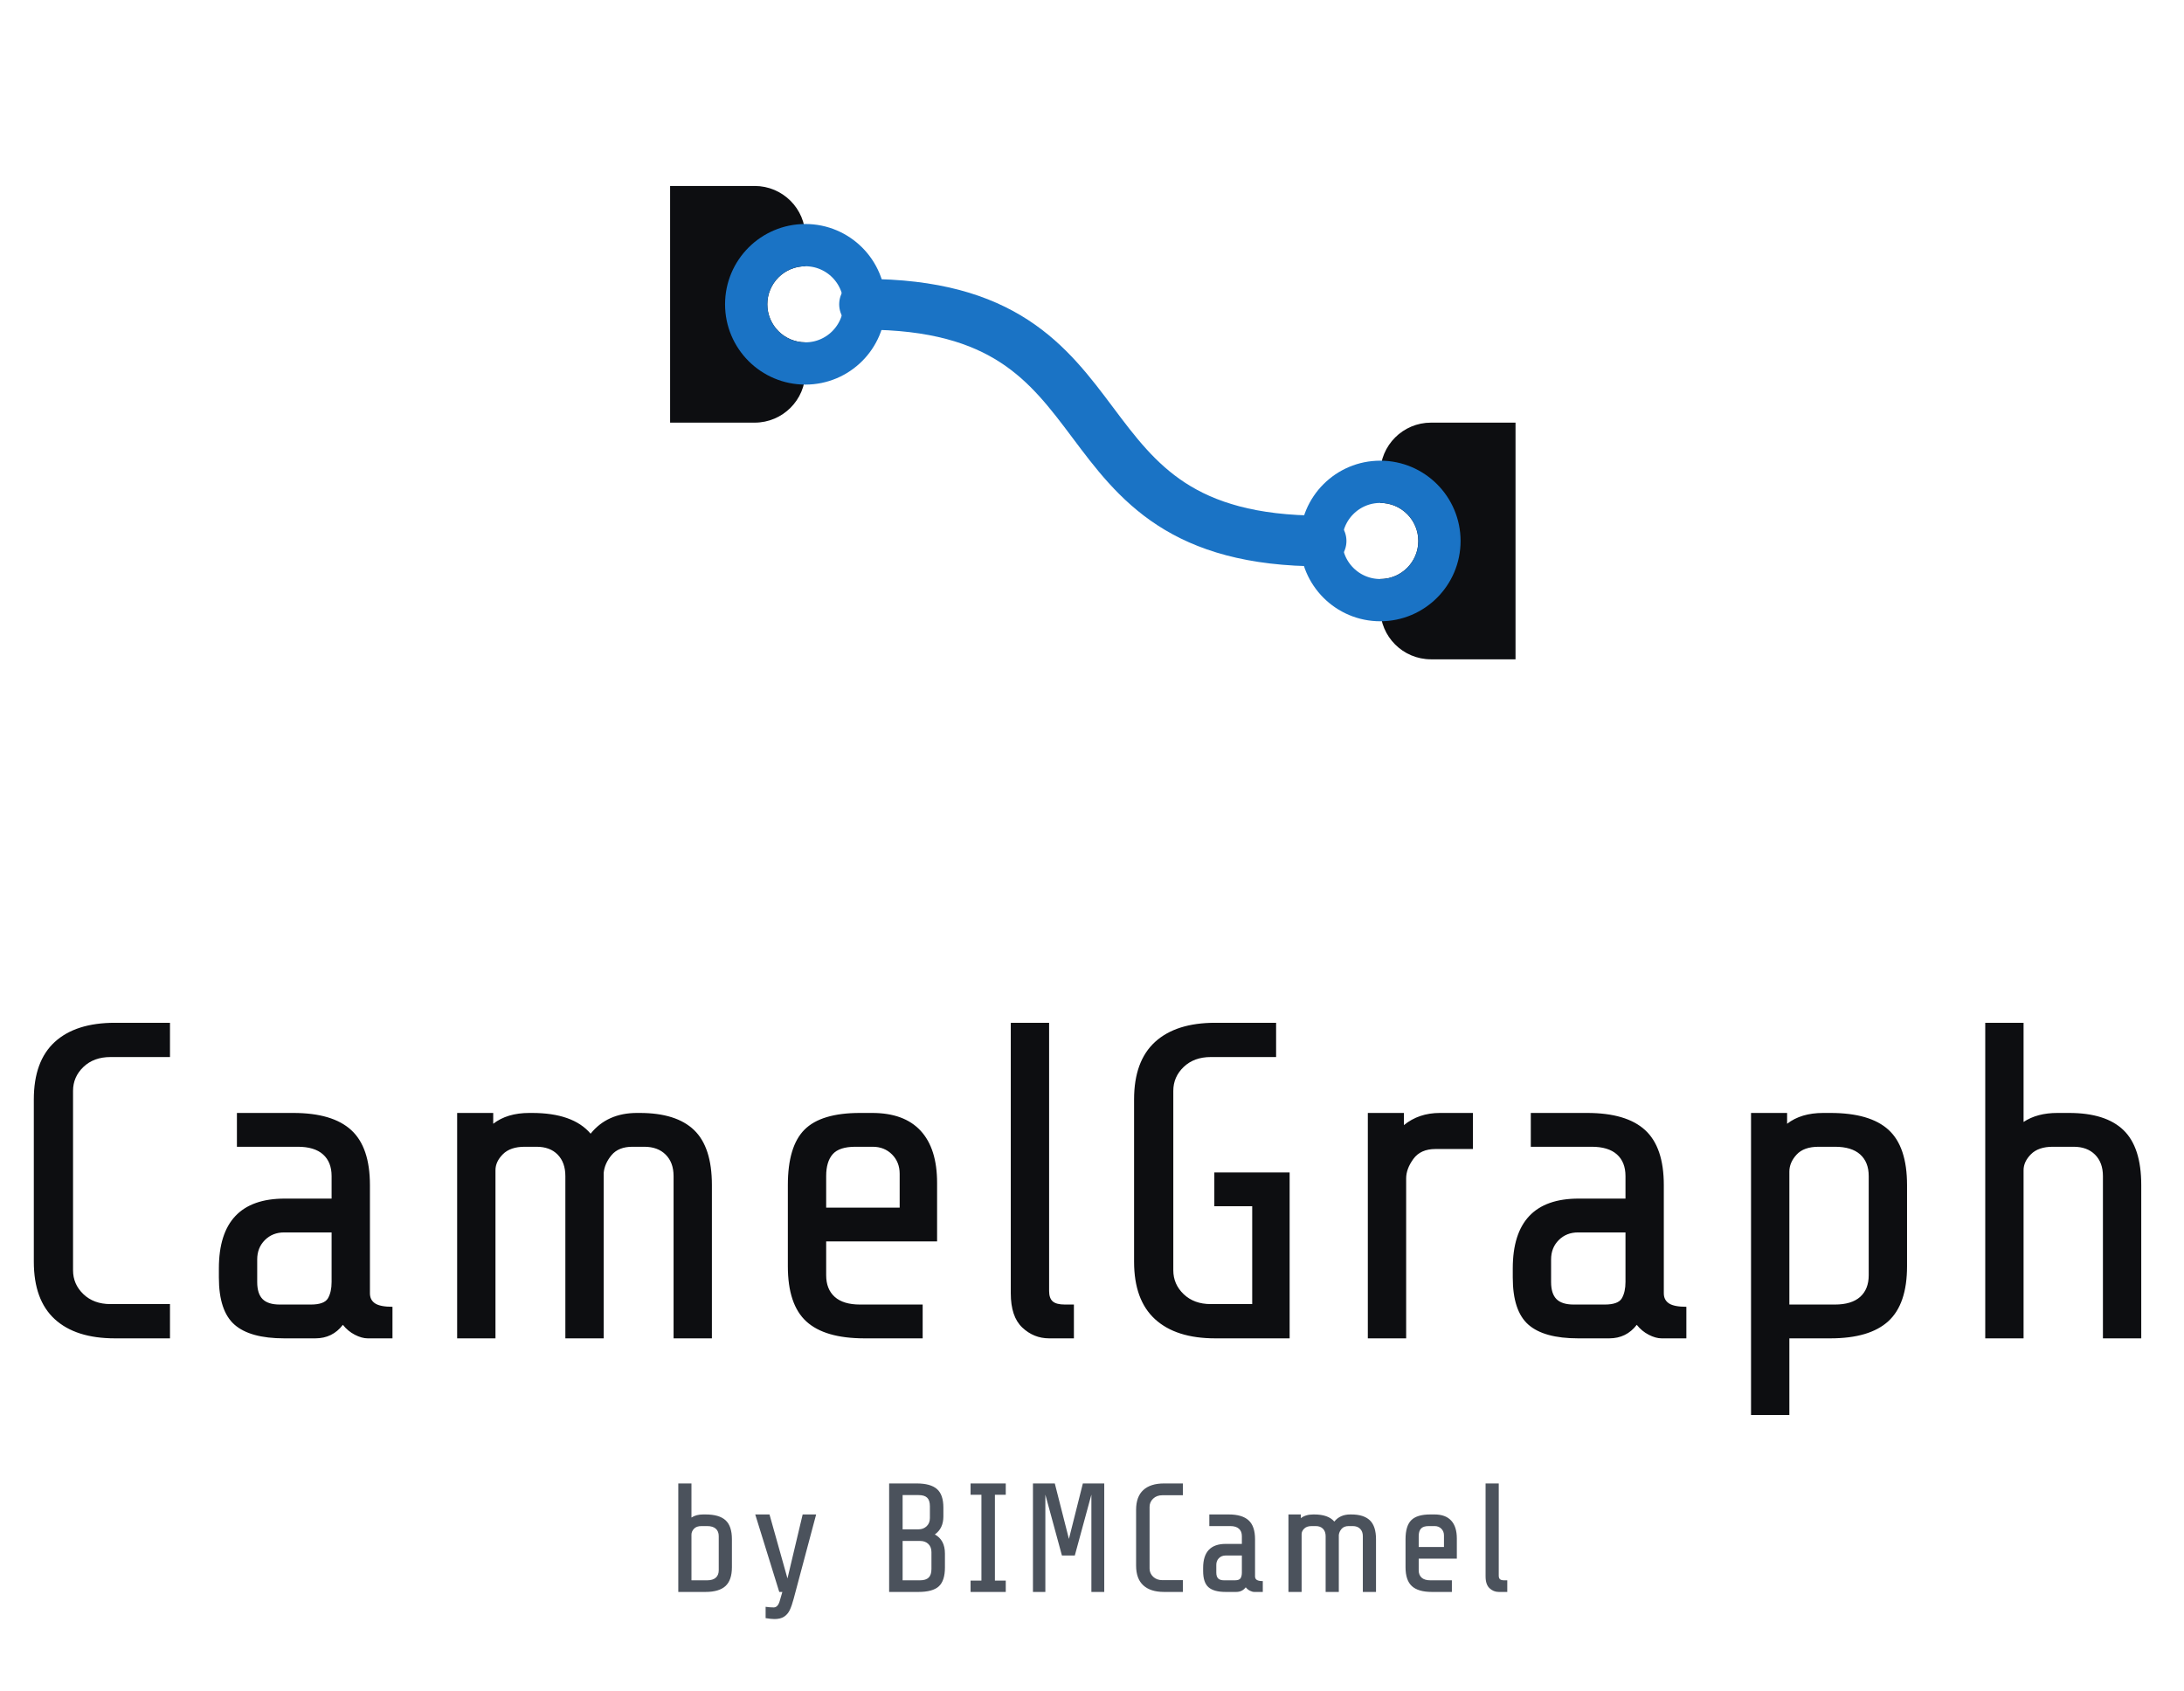
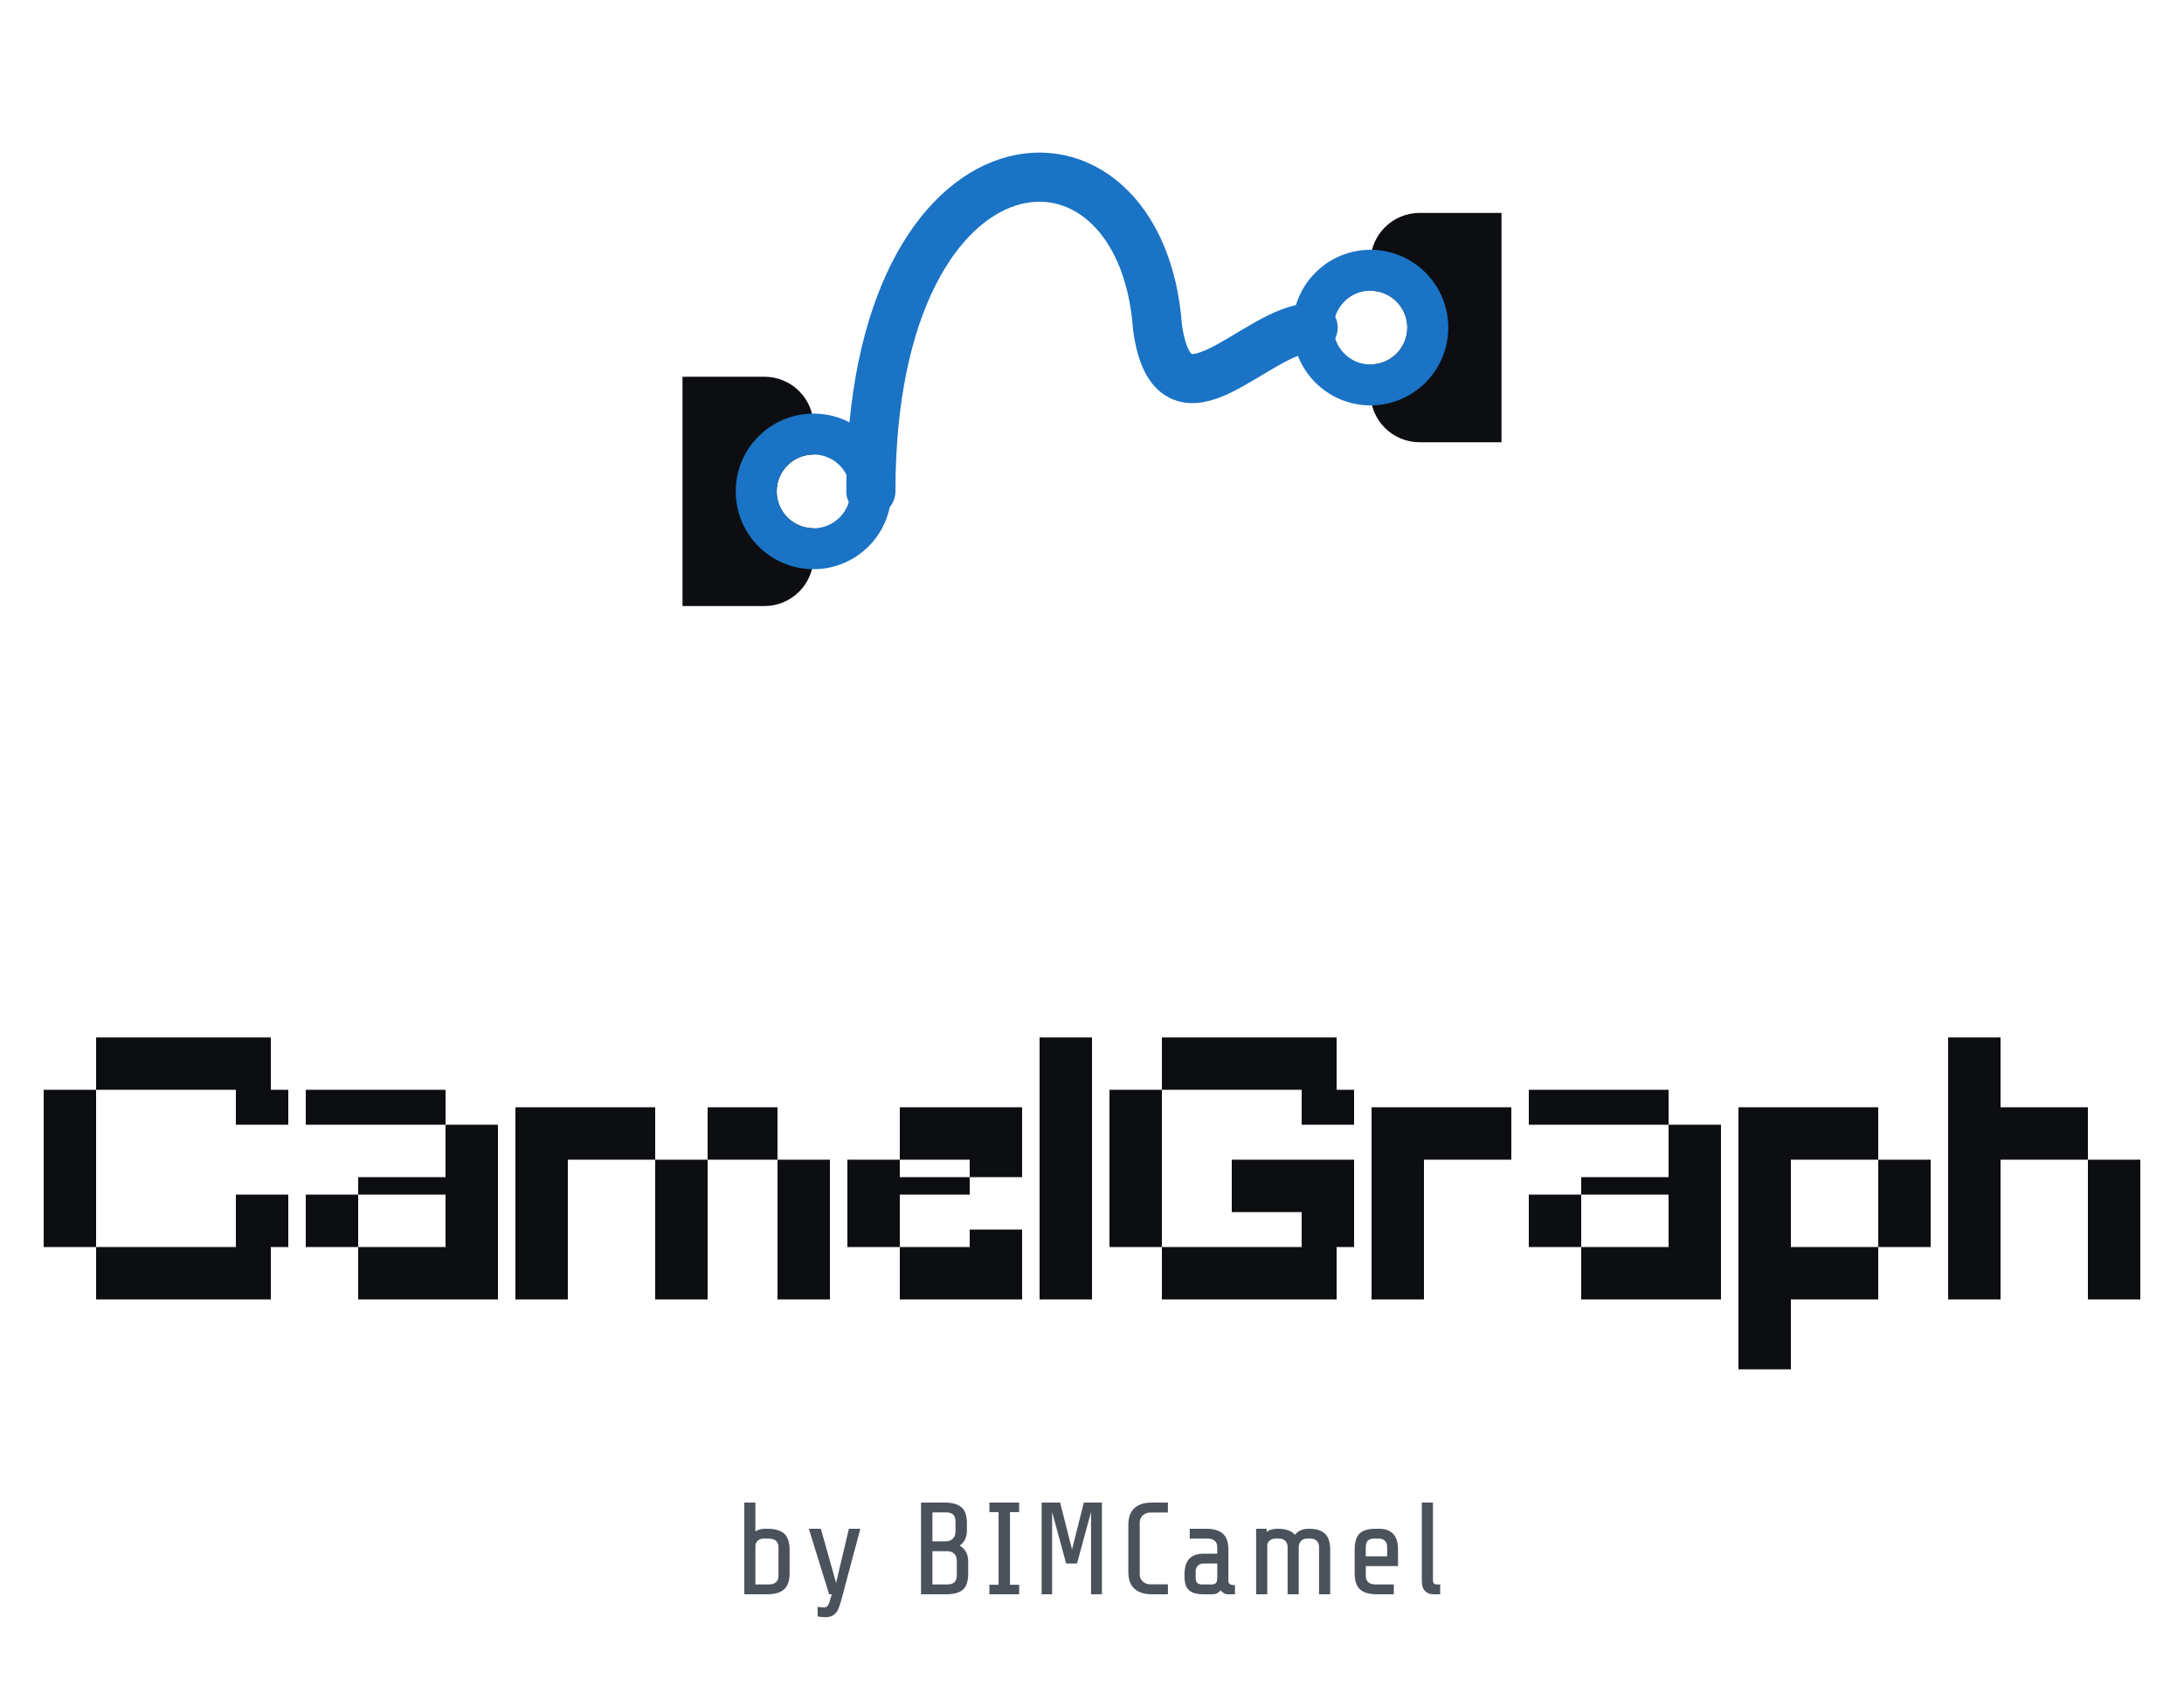
- <svg xmlns="http://www.w3.org/2000/svg" viewBox="0 0 310 240" width="310" height="240">
-   <g transform="translate(95.116 0)">
-     <svg viewBox="0 0 100 100" width="120" height="120">
+ <svg xmlns="http://www.w3.org/2000/svg" viewBox="0 0 400 310" width="400" height="310">
+   <g transform="translate(125.0 0)">
+     <svg viewBox="0 0 100 100" width="150" height="150">
      <defs>
        <clipPath id="c">
          <rect width="100" height="100" />
        </clipPath>
      </defs>
      <g clip-path="url(#c)">
        <g>
-           <path d="M-6 22 h16 a6 6 0 0 1 6 6 v3.5 a4.5 4.5 0 0 0 0 9.0 v3.5 a6 6 0 0 1 -6 6 h-16 z" fill="#0D0E11" />
-           <path d="M106 50 h-16 a6 6 0 0 0 -6 6 v3.5 a4.5 4.5 0 0 1 0 9.0 v3.5 a6 6 0 0 0 6 6 h16 z" fill="#0D0E11" />
-           <path d="M23.0 36.0 C56 36.0 44 64.0 77.0 64.0" fill="none" stroke="#1A73C5" stroke-width="6" stroke-linecap="round" />
-           <circle cx="16.0" cy="36.0" r="7.0" fill="none" stroke="#1A73C5" stroke-width="5.0" />
-           <circle cx="84.0" cy="64.0" r="7.0" fill="none" stroke="#1A73C5" stroke-width="5.0" />
+           <path d="M-6 46 h16 a6 6 0 0 1 6 6 v3.5 a4.5 4.5 0 0 0 0 9.0 v3.5 a6 6 0 0 1 -6 6 h-16 z" fill="#0D0E11" />
+           <path d="M106 26 h-16 a6 6 0 0 0 -6 6 v3.5 a4.5 4.5 0 0 1 0 9.0 v3.5 a6 6 0 0 0 6 6 h16 z" fill="#0D0E11" />
+           <path d="M23 60 C23 14 56 12 58 40 C60 54 70 40 77 40" fill="none" stroke="#1A73C5" stroke-width="6" stroke-linecap="round" />
+           <circle cx="16.0" cy="60.0" r="7.0" fill="none" stroke="#1A73C5" stroke-width="5.0" />
+           <circle cx="84.0" cy="40.0" r="7.0" fill="none" stroke="#1A73C5" stroke-width="5.0" />
        </g>
      </g>
    </svg>
  </g>
-   <path transform="translate(0.0 190)" d="M4.8 -10.88V-33.92Q4.8 -39.36 7.776 -42.08Q10.752 -44.8 16.32 -44.8H24.128V-39.936H15.68Q13.312 -39.936 11.84 -38.528Q10.368 -37.12 10.368 -35.136V-9.664Q10.368 -7.68 11.84 -6.272Q13.312 -4.864 15.68 -4.864H24.128V0.0H16.32Q10.752 0.0 7.776 -2.72Q4.8 -5.44 4.8 -10.88ZM48.668 -1.92Q47.196 0.0 44.764 0.0H40.348Q35.484 0.0 33.276 -1.952Q31.068 -3.904 31.068 -8.64V-9.92Q31.068 -19.84 40.412 -19.84H47.068V-23.04Q47.068 -25.024 45.852 -26.112Q44.636 -27.2 42.268 -27.2H33.628V-32.0H41.628Q47.196 -32.0 49.852 -29.568Q52.508 -27.136 52.508 -21.76V-6.4Q52.508 -5.44 53.244 -4.96Q53.98 -4.48 55.708 -4.48V0.0H52.188Q51.356 0.0 50.364 -0.512Q49.372 -1.024 48.668 -1.92ZM47.068 -8.0V-15.04H40.348Q38.684 -15.04 37.596 -13.952Q36.508 -12.864 36.508 -11.2V-8.0Q36.508 -6.336 37.276 -5.568Q38.044 -4.8 39.708 -4.8H44.124Q46.044 -4.8 46.556 -5.696Q47.068 -6.592 47.068 -8.0ZM64.888 -32.0H70.008V-30.464Q71.992 -32.0 75.128 -32.0H75.512Q81.336 -32.0 83.832 -29.056Q86.2 -32.0 90.424 -32.0H90.808Q95.992 -32.0 98.52 -29.568Q101.048 -27.136 101.048 -21.76V0.0H95.608V-23.04Q95.608 -24.96 94.488 -26.08Q93.368 -27.2 91.448 -27.2H89.784Q87.8 -27.2 86.808 -26.016Q85.816 -24.832 85.688 -23.488V0.0H80.248V-23.04Q80.248 -24.96 79.16 -26.08Q78.072 -27.2 76.152 -27.2H74.488Q72.44 -27.2 71.384 -26.144Q70.328 -25.088 70.328 -23.872V0.0H64.888ZM111.828 -10.24V-21.76Q111.828 -27.264 114.196 -29.632Q116.564 -32.0 122.068 -32.0H123.796Q128.34 -32.0 130.676 -29.472Q133.012 -26.944 133.012 -22.08V-13.76H117.268V-8.96Q117.268 -6.976 118.484 -5.888Q119.7 -4.8 122.068 -4.8H130.964V0.0H122.708Q117.076 0.0 114.452 -2.4Q111.828 -4.8 111.828 -10.24ZM127.7 -18.56V-23.36Q127.7 -25.024 126.612 -26.112Q125.524 -27.2 123.86 -27.2H121.428Q119.124 -27.2 118.196 -26.144Q117.268 -25.088 117.268 -23.04V-18.56ZM143.472 -6.4V-44.8H148.912V-6.72Q148.912 -5.696 149.424 -5.248Q149.936 -4.8 151.152 -4.8H152.432V0.0H148.912Q146.736 0.0 145.104 -1.536Q143.472 -3.072 143.472 -6.4ZM160.972 -10.88V-33.92Q160.972 -39.36 163.948 -42.08Q166.924 -44.8 172.492 -44.8H181.132V-39.936H171.852Q169.484 -39.936 168.012 -38.528Q166.54 -37.12 166.54 -35.136V-9.664Q166.54 -7.68 168.012 -6.272Q169.484 -4.864 171.852 -4.864H177.74V-18.752H172.364V-23.552H183.052V0.0H172.492Q166.924 0.0 163.948 -2.72Q160.972 -5.44 160.972 -10.88ZM194.152 -32.0H199.272V-30.272Q201.384 -32.0 204.392 -32.0H209.064V-26.88H203.752Q201.64 -26.88 200.616 -25.472Q199.592 -24.064 199.592 -22.72V0.0H194.152ZM232.324 -1.92Q230.852 0.0 228.42 0.0H224.004Q219.14 0.0 216.932 -1.952Q214.724 -3.904 214.724 -8.64V-9.92Q214.724 -19.84 224.068 -19.84H230.724V-23.04Q230.724 -25.024 229.508 -26.112Q228.292 -27.2 225.924 -27.2H217.284V-32.0H225.284Q230.852 -32.0 233.508 -29.568Q236.164 -27.136 236.164 -21.76V-6.4Q236.164 -5.44 236.9 -4.96Q237.636 -4.48 239.364 -4.48V0.0H235.844Q235.012 0.0 234.02 -0.512Q233.028 -1.024 232.324 -1.92ZM230.724 -8.0V-15.04H224.004Q222.34 -15.04 221.252 -13.952Q220.164 -12.864 220.164 -11.2V-8.0Q220.164 -6.336 220.932 -5.568Q221.7 -4.8 223.364 -4.8H227.78Q229.7 -4.8 230.212 -5.696Q230.724 -6.592 230.724 -8.0ZM248.544 -32.0H253.664V-30.464Q255.648 -32.0 258.784 -32.0H259.808Q265.44 -32.0 268.064 -29.6Q270.688 -27.2 270.688 -21.76V-10.24Q270.688 -4.864 268.032 -2.432Q265.376 0.0 259.808 0.0H253.984V10.88H248.544ZM253.984 -23.68V-4.8H260.448Q262.816 -4.8 264.032 -5.888Q265.248 -6.976 265.248 -8.96V-23.04Q265.248 -25.024 264.032 -26.112Q262.816 -27.2 260.448 -27.2H258.144Q256.032 -27.2 255.008 -26.08Q253.984 -24.96 253.984 -23.68ZM281.788 -44.8H287.228V-30.72Q289.148 -32.0 292.028 -32.0H293.692Q298.876 -32.0 301.404 -29.568Q303.932 -27.136 303.932 -21.76V0.0H298.492V-23.04Q298.492 -24.96 297.372 -26.08Q296.252 -27.2 294.332 -27.2H291.388Q289.34 -27.2 288.284 -26.144Q287.228 -25.088 287.228 -23.872V0.0H281.788Z" fill="#0D0E11" />
-   <path transform="translate(94.517 226)" d="M5.632 0.0H1.76V-15.4H3.63V-10.56Q4.29 -11.0 5.28 -11.0H5.632Q7.568 -11.0 8.47 -10.175Q9.372 -9.35 9.372 -7.48V-3.52Q9.372 -1.672 8.459 -0.836Q7.546 0.0 5.632 0.0ZM3.63 -8.14V-1.65H5.852Q6.666 -1.65 7.084 -2.024Q7.502 -2.398 7.502 -3.08V-7.92Q7.502 -8.602 7.084 -8.976Q6.666 -9.35 5.852 -9.35H5.06Q4.334 -9.35 3.982 -8.965Q3.63 -8.58 3.63 -8.14ZM15.41 3.85Q14.948 3.85 14.156 3.718V2.112Q14.772 2.2 15.3 2.2Q15.916 2.2 16.18 1.21L16.532 0.0H16.092L12.682 -11.0H14.706L17.258 -1.914L19.414 -11.0H21.328L18.138 0.968Q17.874 1.958 17.588 2.563Q17.302 3.168 16.785 3.509Q16.268 3.85 15.41 3.85ZM35.868 0.0H31.688V-15.4H35.604Q37.562 -15.4 38.475 -14.608Q39.388 -13.816 39.388 -11.968V-10.714Q39.388 -9.02 38.178 -8.162Q39.608 -7.37 39.608 -5.456V-3.476Q39.608 -1.584 38.739 -0.792Q37.87 0.0 35.868 0.0ZM35.868 -13.75H33.602V-8.888H35.868Q36.55 -8.888 37.012 -9.328Q37.474 -9.768 37.474 -10.494V-12.166Q37.474 -13.002 37.089 -13.376Q36.704 -13.75 35.868 -13.75ZM36.088 -7.238H33.602V-1.65H36.066Q36.902 -1.65 37.298 -2.035Q37.694 -2.42 37.694 -3.256V-5.654Q37.694 -6.38 37.254 -6.809Q36.814 -7.238 36.088 -7.238ZM43.248 0.0V-1.606H44.788V-13.794H43.248V-15.4H48.242V-13.794H46.702V-1.606H48.242V0.0ZM60.396 0.0V-13.816L58.042 -5.17H56.216L53.862 -13.816V0.0H52.102V-15.4H55.204L57.206 -7.524L59.186 -15.4H62.222V0.0ZM66.742 -3.74V-11.66Q66.742 -13.53 67.765 -14.465Q68.788 -15.4 70.702 -15.4H73.386V-13.728H70.482Q69.668 -13.728 69.162 -13.244Q68.656 -12.76 68.656 -12.078V-3.322Q68.656 -2.64 69.162 -2.156Q69.668 -1.672 70.482 -1.672H73.386V0.0H70.702Q68.788 0.0 67.765 -0.935Q66.742 -1.87 66.742 -3.74ZM82.306 -0.66Q81.8 0.0 80.964 0.0H79.446Q77.774 0.0 77.015 -0.671Q76.256 -1.342 76.256 -2.97V-3.41Q76.256 -6.82 79.468 -6.82H81.756V-7.92Q81.756 -8.602 81.338 -8.976Q80.92 -9.35 80.106 -9.35H77.136V-11.0H79.886Q81.8 -11.0 82.713 -10.164Q83.626 -9.328 83.626 -7.48V-2.2Q83.626 -1.87 83.879 -1.705Q84.132 -1.54 84.726 -1.54V0.0H83.516Q83.23 0.0 82.889 -0.176Q82.548 -0.352 82.306 -0.66ZM81.756 -2.75V-5.17H79.446Q78.874 -5.17 78.5 -4.796Q78.126 -4.422 78.126 -3.85V-2.75Q78.126 -2.178 78.39 -1.914Q78.654 -1.65 79.226 -1.65H80.744Q81.404 -1.65 81.58 -1.958Q81.756 -2.266 81.756 -2.75ZM88.366 -11.0H90.126V-10.472Q90.808 -11.0 91.886 -11.0H92.018Q94.02 -11.0 94.878 -9.988Q95.692 -11.0 97.144 -11.0H97.276Q99.058 -11.0 99.927 -10.164Q100.796 -9.328 100.796 -7.48V0.0H98.926V-7.92Q98.926 -8.58 98.541 -8.965Q98.156 -9.35 97.496 -9.35H96.924Q96.242 -9.35 95.901 -8.943Q95.56 -8.536 95.516 -8.074V0.0H93.646V-7.92Q93.646 -8.58 93.272 -8.965Q92.898 -9.35 92.238 -9.35H91.666Q90.962 -9.35 90.599 -8.987Q90.236 -8.624 90.236 -8.206V0.0H88.366ZM104.986 -3.52V-7.48Q104.986 -9.372 105.8 -10.186Q106.614 -11.0 108.506 -11.0H109.1Q110.662 -11.0 111.465 -10.131Q112.268 -9.262 112.268 -7.59V-4.73H106.856V-3.08Q106.856 -2.398 107.274 -2.024Q107.692 -1.65 108.506 -1.65H111.564V0.0H108.726Q106.79 0.0 105.888 -0.825Q104.986 -1.65 104.986 -3.52ZM110.442 -6.38V-8.03Q110.442 -8.602 110.068 -8.976Q109.694 -9.35 109.122 -9.35H108.286Q107.494 -9.35 107.175 -8.987Q106.856 -8.624 106.856 -7.92V-6.38ZM116.348 -2.2V-15.4H118.218V-2.31Q118.218 -1.958 118.394 -1.804Q118.57 -1.65 118.988 -1.65H119.428V0.0H118.218Q117.47 0.0 116.909 -0.528Q116.348 -1.056 116.348 -2.2Z" fill="#4B525C" />
+   <path transform="translate(8.0 238)" d="M9.6 -48h32v9.6h-32zM182.4 -48h9.6v48h-9.6zM204.8 -48h32v9.6h-32zM348.8 -48h9.6v48h-9.6zM0 -38.4h9.6v28.8h-9.6zM35.2 -38.4h9.6v6.4h-9.6zM48 -38.4h25.6v6.4h-25.6zM195.2 -38.4h9.6v28.8h-9.6zM230.4 -38.4h9.6v6.4h-9.6zM272 -38.4h25.6v6.4h-25.6zM86.4 -35.2h25.6v9.6h-25.6zM121.6 -35.2h12.8v9.6h-12.8zM156.8 -35.2h22.4v9.6h-22.4zM243.2 -35.2h25.6v9.6h-25.6zM310.4 -35.2h25.6v9.6h-25.6zM358.4 -35.2h16v9.6h-16zM73.6 -32h9.6v32h-9.6zM297.6 -32h9.6v32h-9.6zM86.4 -25.6h9.6v25.6h-9.6zM112 -25.6h9.6v25.6h-9.6zM134.4 -25.6h9.6v25.6h-9.6zM147.2 -25.6h9.6v16h-9.6zM169.6 -25.6h9.6v3.2h-9.6zM217.6 -25.6h22.4v9.6h-22.4zM243.2 -25.6h9.6v25.6h-9.6zM310.4 -25.6h9.6v38.4h-9.6zM336 -25.6h9.6v16h-9.6zM374.4 -25.6h9.6v25.6h-9.6zM57.6 -22.4h16v3.2h-16zM156.8 -22.4h12.8v3.2h-12.8zM281.6 -22.4h16v3.2h-16zM35.2 -19.2h9.6v9.6h-9.6zM48 -19.2h9.6v9.6h-9.6zM272 -19.2h9.6v9.6h-9.6zM230.4 -16h9.6v6.4h-9.6zM169.6 -12.8h9.6v12.8h-9.6zM9.6 -9.6h32v9.6h-32zM57.6 -9.6h16v9.6h-16zM156.8 -9.6h12.8v9.6h-12.8zM204.8 -9.6h32v9.6h-32zM281.6 -9.6h16v9.6h-16zM320 -9.6h16v9.6h-16z" fill="#0D0E11" />
+   <path transform="translate(134.392 292)" d="M6.144 0.0H1.92V-16.8H3.96V-11.52Q4.68 -12.0 5.76 -12.0H6.144Q8.256 -12.0 9.24 -11.1Q10.224 -10.2 10.224 -8.16V-3.84Q10.224 -1.824 9.228 -0.912Q8.232 0.0 6.144 0.0ZM3.96 -8.88V-1.8H6.384Q7.272 -1.8 7.728 -2.208Q8.184 -2.616 8.184 -3.36V-8.64Q8.184 -9.384 7.728 -9.792Q7.272 -10.2 6.384 -10.2H5.52Q4.728 -10.2 4.344 -9.78Q3.96 -9.36 3.96 -8.88ZM16.72 4.2Q16.216 4.2 15.352 4.056V2.304Q16.024 2.4 16.6 2.4Q17.272 2.4 17.56 1.32L17.944 0.0H17.464L13.744 -12.0H15.952L18.736 -2.088L21.088 -12.0H23.176L19.696 1.056Q19.408 2.136 19.096 2.796Q18.784 3.456 18.22 3.828Q17.656 4.2 16.72 4.2ZM38.856 0.0H34.296V-16.8H38.568Q40.704 -16.8 41.7 -15.936Q42.696 -15.072 42.696 -13.056V-11.688Q42.696 -9.84 41.376 -8.904Q42.936 -8.04 42.936 -5.952V-3.792Q42.936 -1.728 41.988 -0.864Q41.04 0.0 38.856 0.0ZM38.856 -15.0H36.384V-9.696H38.856Q39.6 -9.696 40.104 -10.176Q40.608 -10.656 40.608 -11.448V-13.272Q40.608 -14.184 40.188 -14.592Q39.768 -15.0 38.856 -15.0ZM39.096 -7.896H36.384V-1.8H39.072Q39.984 -1.8 40.416 -2.22Q40.848 -2.64 40.848 -3.552V-6.168Q40.848 -6.96 40.368 -7.428Q39.888 -7.896 39.096 -7.896ZM46.816 0.0V-1.752H48.496V-15.048H46.816V-16.8H52.264V-15.048H50.584V-1.752H52.264V0.0ZM65.432 0.0V-15.072L62.864 -5.64H60.872L58.304 -15.072V0.0H56.384V-16.8H59.768L61.952 -8.208L64.112 -16.8H67.424V0.0ZM72.264 -4.08V-12.72Q72.264 -14.76 73.38 -15.78Q74.496 -16.8 76.584 -16.8H79.512V-14.976H76.344Q75.456 -14.976 74.904 -14.448Q74.352 -13.92 74.352 -13.176V-3.624Q74.352 -2.88 74.904 -2.352Q75.456 -1.824 76.344 -1.824H79.512V0.0H76.584Q74.496 0.0 73.38 -1.02Q72.264 -2.04 72.264 -4.08ZM89.152 -0.72Q88.6 0.0 87.688 0.0H86.032Q84.208 0.0 83.38 -0.732Q82.552 -1.464 82.552 -3.24V-3.72Q82.552 -7.44 86.056 -7.44H88.552V-8.64Q88.552 -9.384 88.096 -9.792Q87.64 -10.2 86.752 -10.2H83.512V-12.0H86.512Q88.6 -12.0 89.596 -11.088Q90.592 -10.176 90.592 -8.16V-2.4Q90.592 -2.04 90.868 -1.86Q91.144 -1.68 91.792 -1.68V0.0H90.472Q90.16 0.0 89.788 -0.192Q89.416 -0.384 89.152 -0.72ZM88.552 -3.0V-5.64H86.032Q85.408 -5.64 85 -5.232Q84.592 -4.824 84.592 -4.2V-3.0Q84.592 -2.376 84.88 -2.088Q85.168 -1.8 85.792 -1.8H87.448Q88.168 -1.8 88.36 -2.136Q88.552 -2.472 88.552 -3.0ZM95.672 -12.0H97.592V-11.424Q98.336 -12.0 99.512 -12.0H99.656Q101.84 -12.0 102.776 -10.896Q103.664 -12.0 105.248 -12.0H105.392Q107.336 -12.0 108.284 -11.088Q109.232 -10.176 109.232 -8.16V0.0H107.192V-8.64Q107.192 -9.36 106.772 -9.78Q106.352 -10.2 105.632 -10.2H105.008Q104.264 -10.2 103.892 -9.756Q103.52 -9.312 103.472 -8.808V0.0H101.432V-8.64Q101.432 -9.36 101.024 -9.78Q100.616 -10.2 99.896 -10.2H99.272Q98.504 -10.2 98.108 -9.804Q97.712 -9.408 97.712 -8.952V0.0H95.672ZM113.712 -3.84V-8.16Q113.712 -10.224 114.6 -11.112Q115.488 -12.0 117.552 -12.0H118.2Q119.904 -12.0 120.78 -11.052Q121.656 -10.104 121.656 -8.28V-5.16H115.752V-3.36Q115.752 -2.616 116.208 -2.208Q116.664 -1.8 117.552 -1.8H120.888V0.0H117.792Q115.68 0.0 114.696 -0.9Q113.712 -1.8 113.712 -3.84ZM119.664 -6.96V-8.76Q119.664 -9.384 119.256 -9.792Q118.848 -10.2 118.224 -10.2H117.312Q116.448 -10.2 116.1 -9.804Q115.752 -9.408 115.752 -8.64V-6.96ZM126.016 -2.4V-16.8H128.056V-2.52Q128.056 -2.136 128.248 -1.968Q128.44 -1.8 128.896 -1.8H129.376V0.0H128.056Q127.24 0.0 126.628 -0.576Q126.016 -1.152 126.016 -2.4Z" fill="#4B525C" />
</svg>
